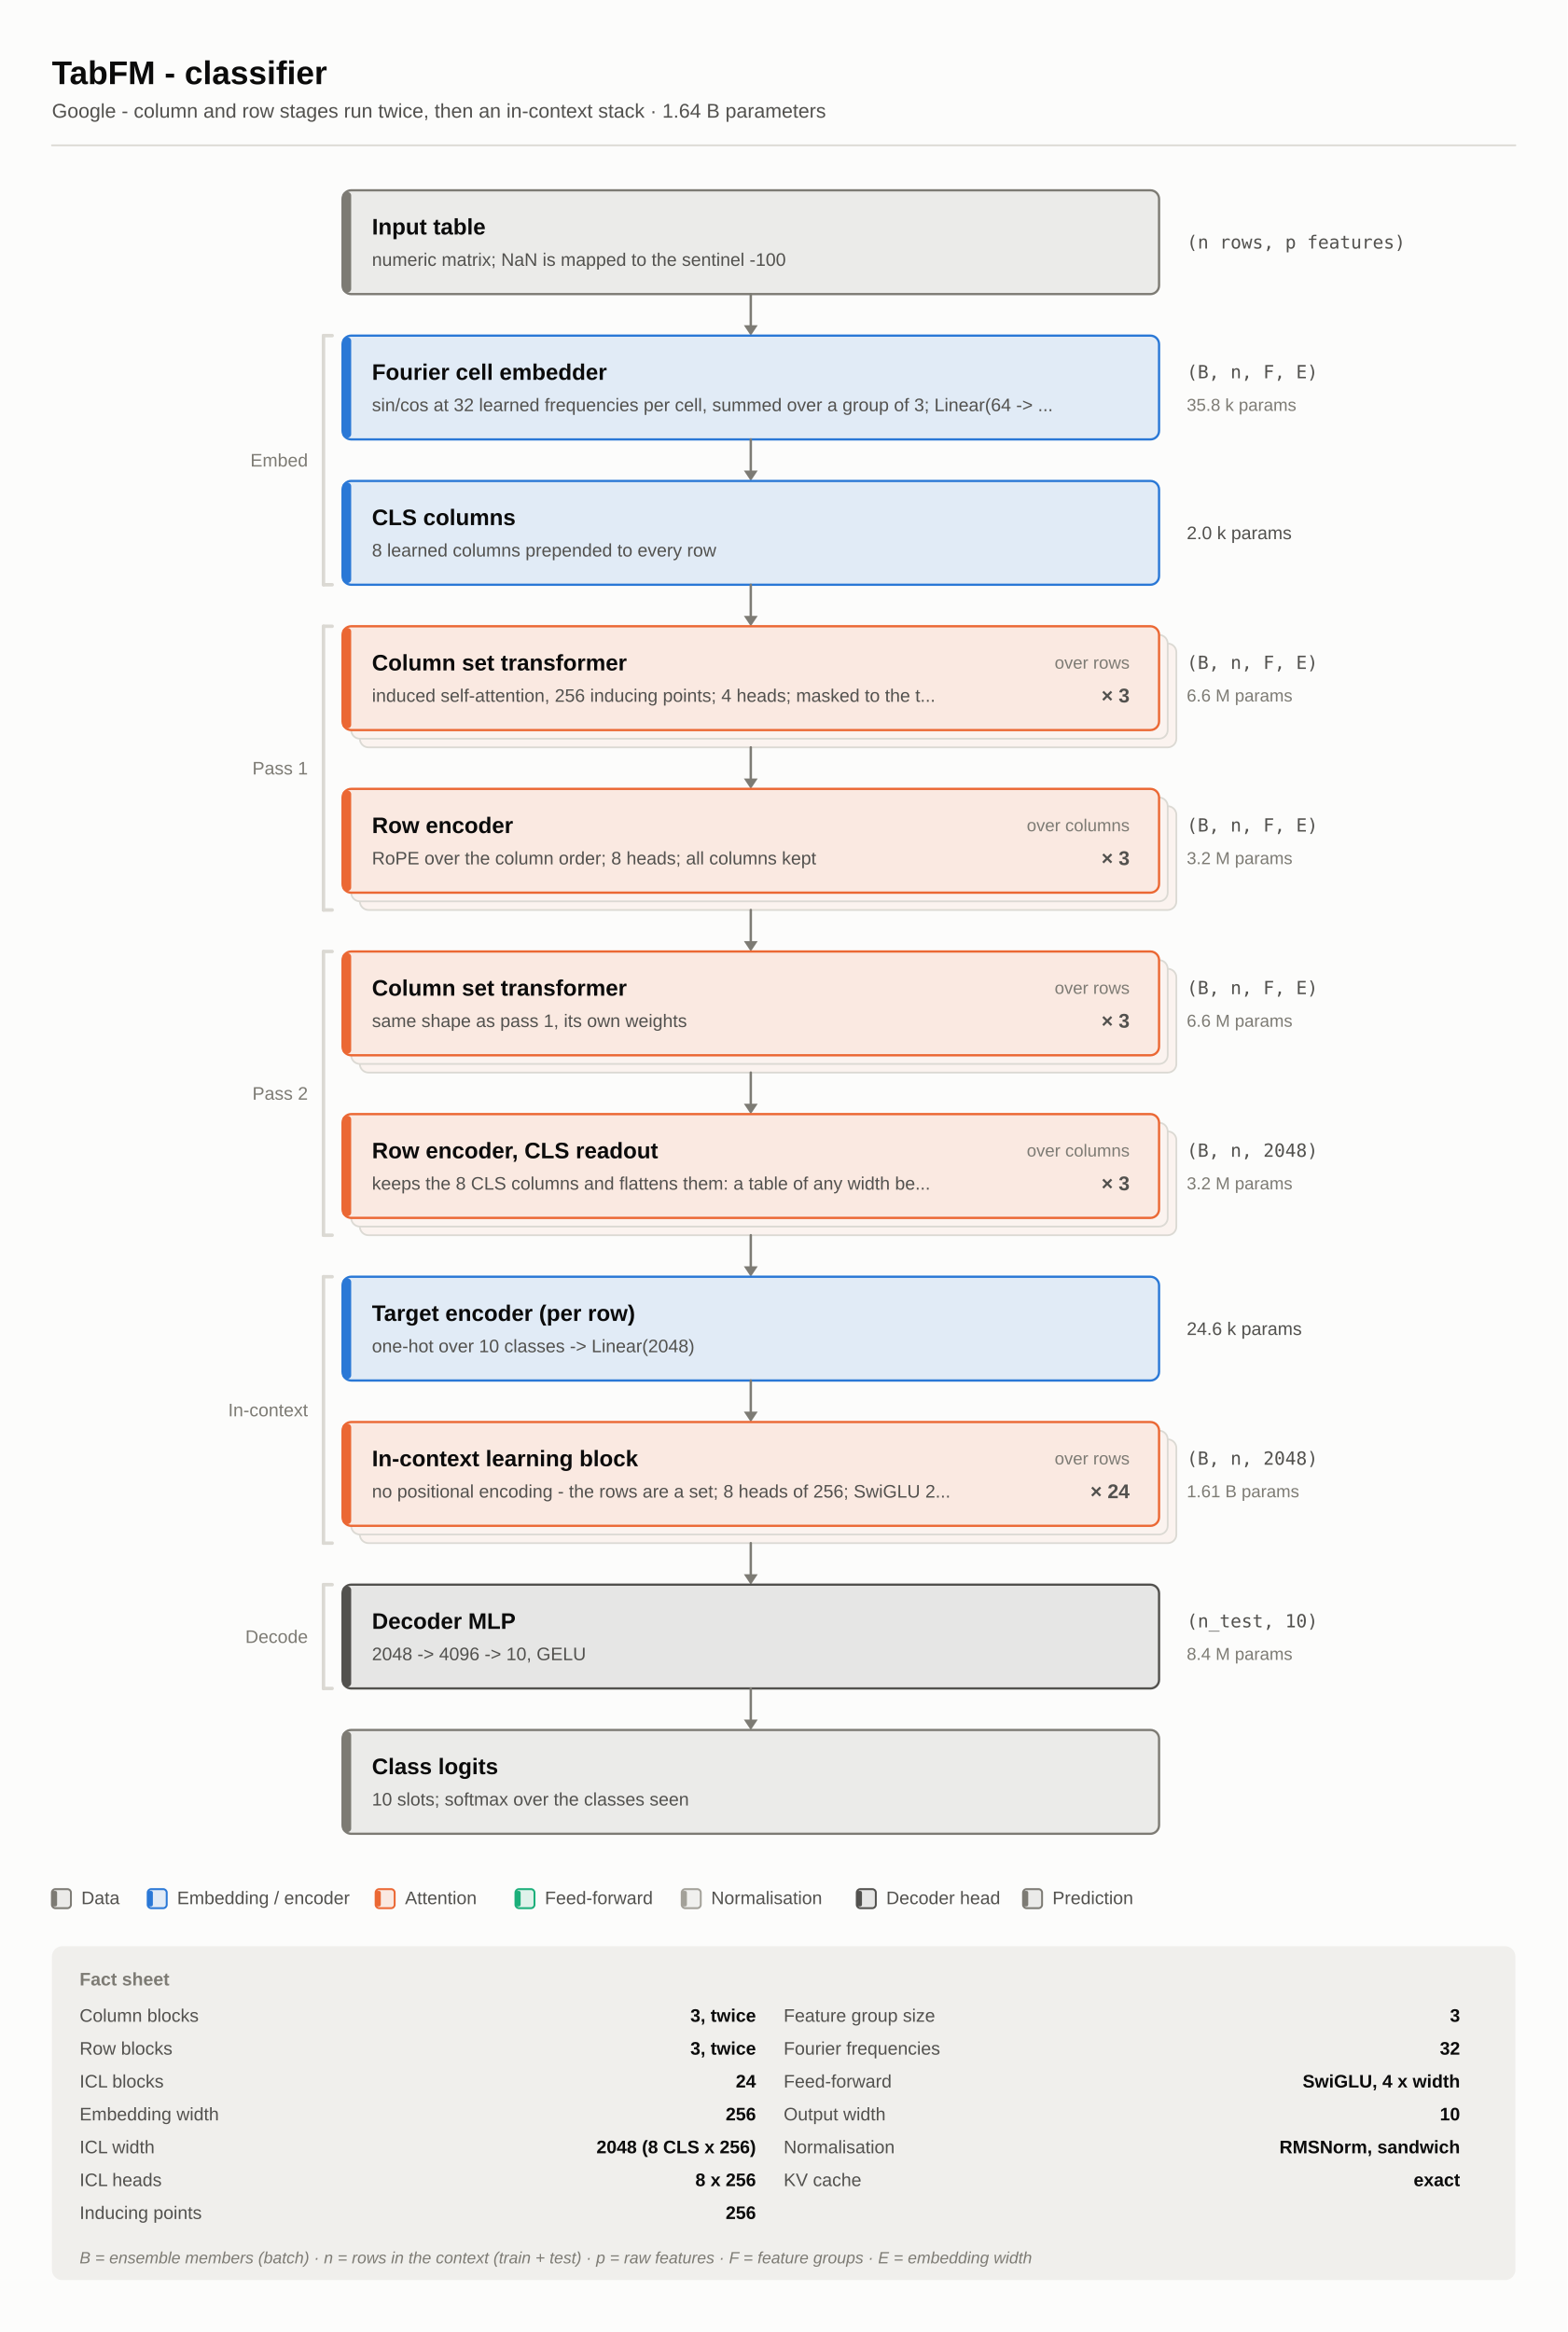
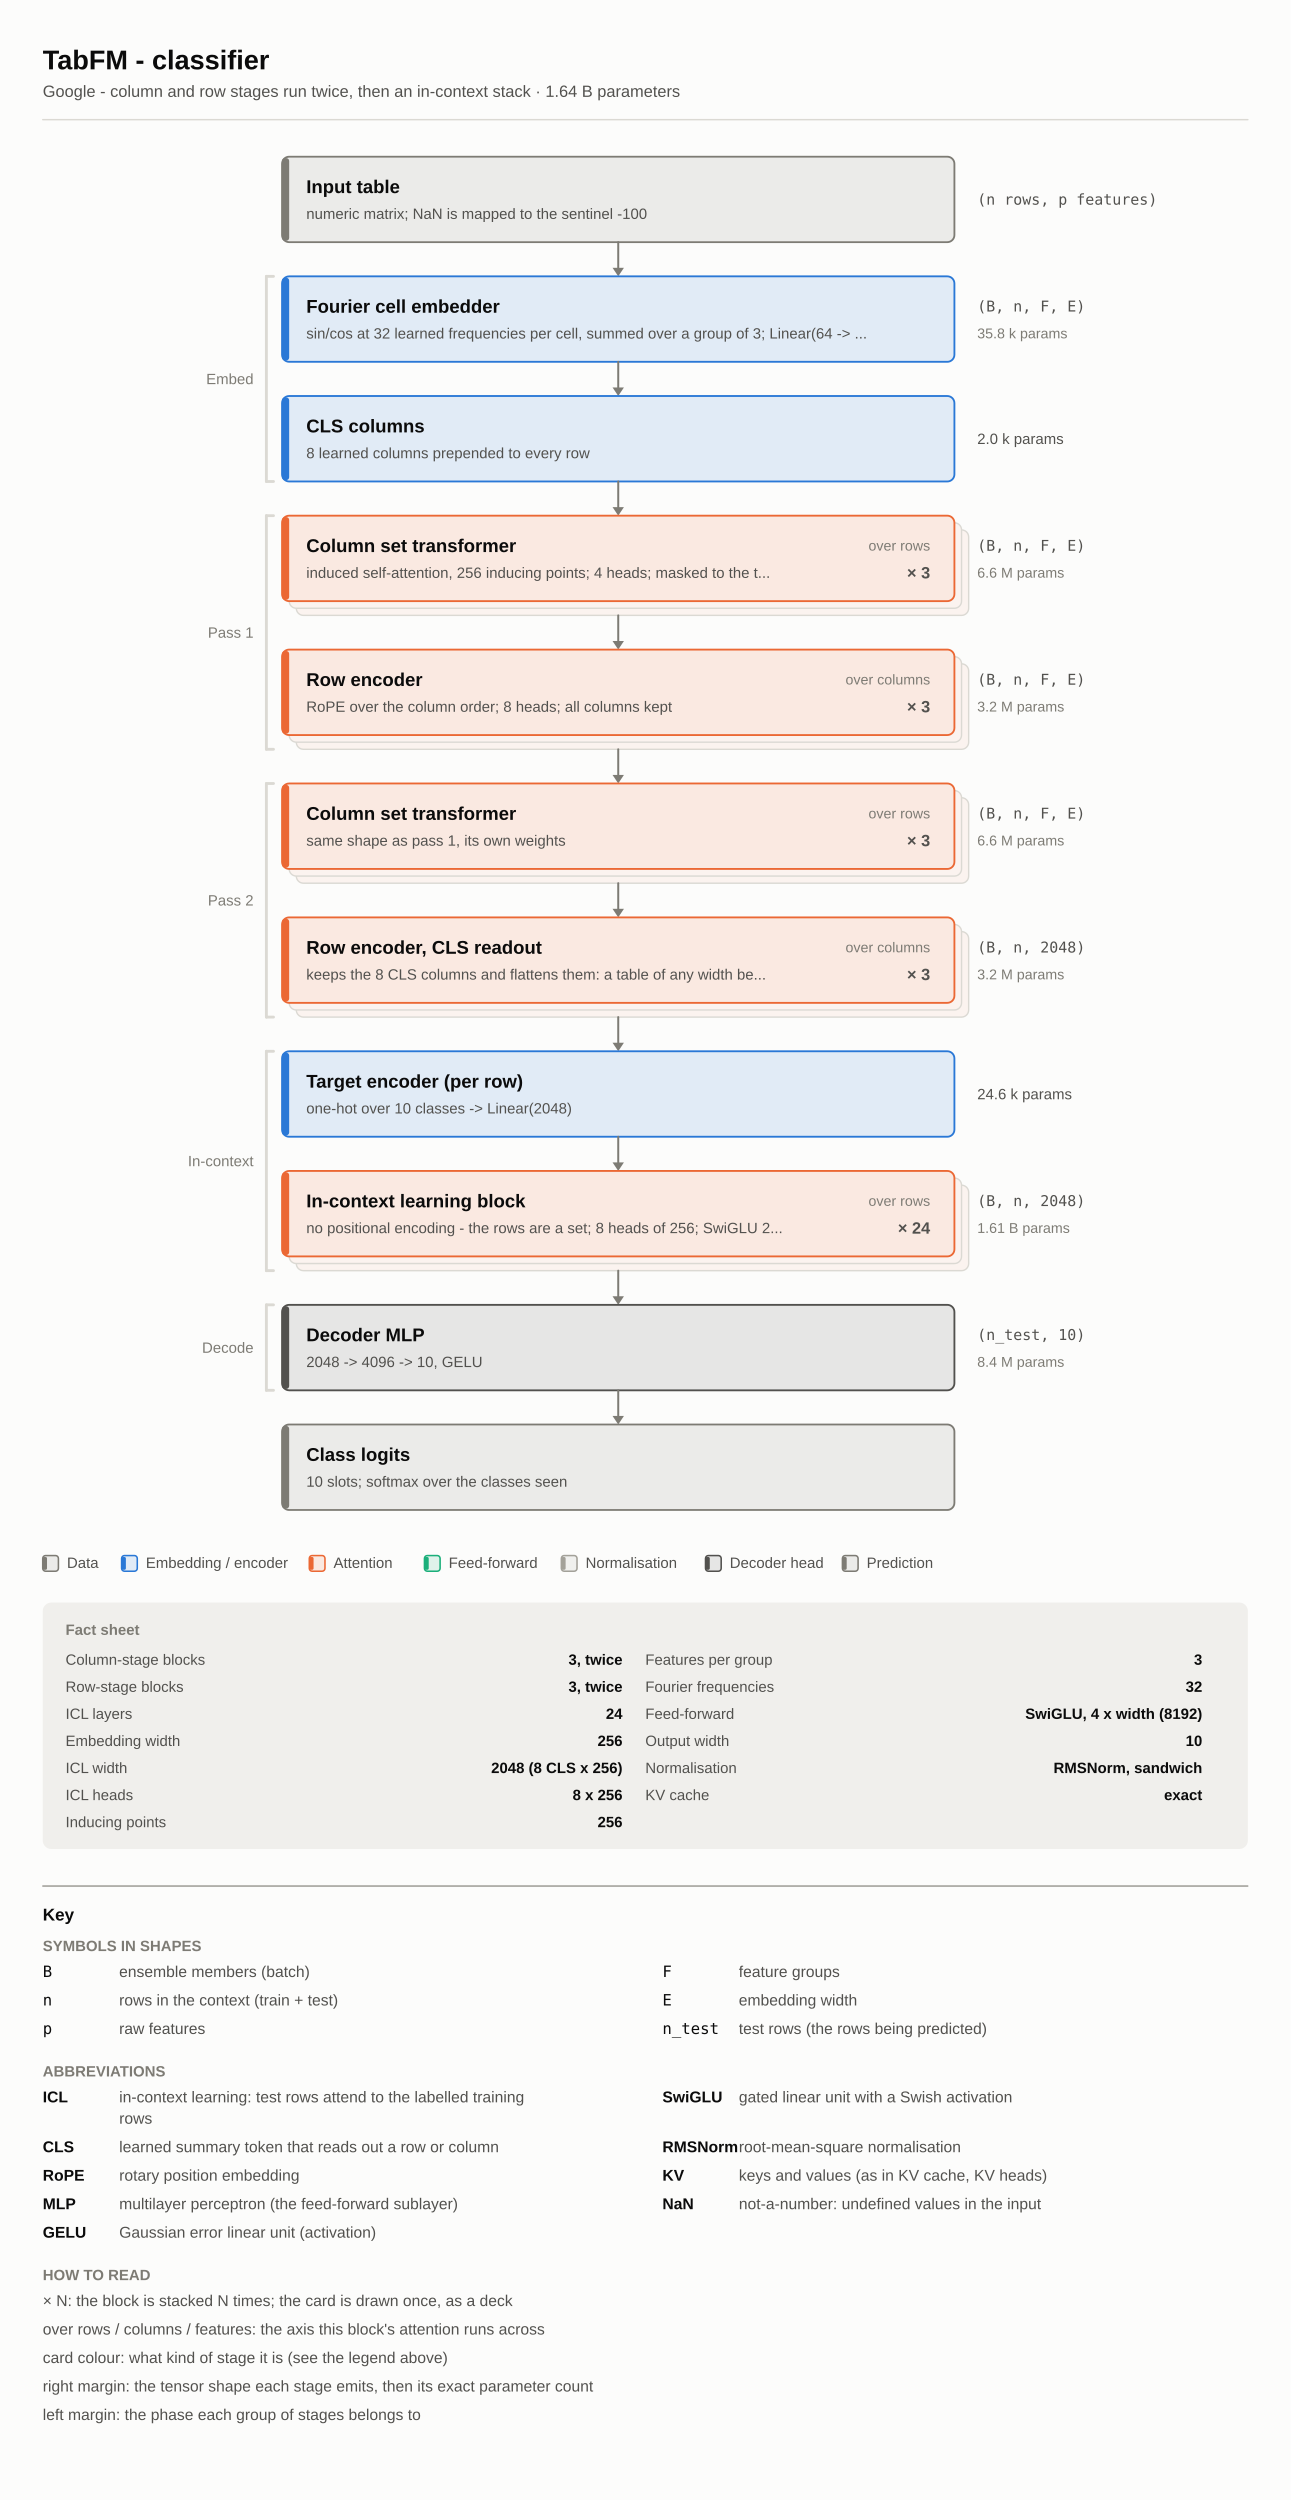
- <svg xmlns="http://www.w3.org/2000/svg" width="906" height="1348" viewBox="0 0 906 1348">
-   <rect width="906" height="1348" fill="#fcfcfb" />
+ <svg xmlns="http://www.w3.org/2000/svg" width="906" height="1755" viewBox="0 0 906 1755">
+   <rect width="906" height="1755" fill="#fcfcfb" />
  <text x="30" y="42" dy="0.35em" font-family="-apple-system, BlinkMacSystemFont, 'Segoe UI', 'Helvetica Neue', Arial, sans-serif" font-size="19px" font-weight="600" fill="#0b0b0b">TabFM - classifier</text>
  <text x="30" y="64" dy="0.35em" font-family="-apple-system, BlinkMacSystemFont, 'Segoe UI', 'Helvetica Neue', Arial, sans-serif" font-size="11.5px" fill="#52514e">Google  -  column and row stages run twice, then an in-context stack  ·  1.64 B parameters</text>
  <line x1="30" y1="84" x2="876" y2="84" stroke="#dbd9d3" stroke-width="1" stroke-linecap="round" />
  <rect x="198" y="110" width="472" height="60" rx="5" fill="#EBEBE9" stroke="#7d7b74" stroke-width="1.3" />
  <rect x="198" y="111" width="5" height="58" rx="2" fill="#7d7b74" />
  <text x="215" y="131" dy="0.35em" font-family="-apple-system, BlinkMacSystemFont, 'Segoe UI', 'Helvetica Neue', Arial, sans-serif" font-size="13px" font-weight="600" fill="#0b0b0b">Input table</text>
  <text x="215" y="150" dy="0.35em" font-family="-apple-system, BlinkMacSystemFont, 'Segoe UI', 'Helvetica Neue', Arial, sans-serif" font-size="10.5px" fill="#52514e">numeric matrix; NaN is mapped to the sentinel -100</text>
  <text x="686" y="140" dy="0.35em" font-family="ui-monospace, SFMono-Regular, Menlo, Consolas, monospace" font-size="10.5px" fill="#52514e">(n rows, p features)</text>
  <line x1="434" y1="170" x2="434" y2="189" stroke="#7d7b74" stroke-width="1.4" stroke-linecap="round" />
  <polygon points="430,188 438,188 434,194" fill="#7d7b74" />
  <rect x="198" y="194" width="472" height="60" rx="5" fill="#E1EBF6" stroke="#2a78d6" stroke-width="1.3" />
  <rect x="198" y="195" width="5" height="58" rx="2" fill="#2a78d6" />
  <text x="215" y="215" dy="0.35em" font-family="-apple-system, BlinkMacSystemFont, 'Segoe UI', 'Helvetica Neue', Arial, sans-serif" font-size="13px" font-weight="600" fill="#0b0b0b">Fourier cell embedder</text>
  <text x="215" y="234" dy="0.35em" font-family="-apple-system, BlinkMacSystemFont, 'Segoe UI', 'Helvetica Neue', Arial, sans-serif" font-size="10.5px" fill="#52514e">sin/cos at 32 learned frequencies per cell, summed over a group of 3; Linear(64 -&gt; ...</text>
  <text x="686" y="215" dy="0.35em" font-family="ui-monospace, SFMono-Regular, Menlo, Consolas, monospace" font-size="10.5px" fill="#52514e">(B, n, F, E)</text>
  <text x="686" y="234" dy="0.35em" font-family="-apple-system, BlinkMacSystemFont, 'Segoe UI', 'Helvetica Neue', Arial, sans-serif" font-size="10px" fill="#7d7b74">35.8 k params</text>
  <line x1="434" y1="254" x2="434" y2="273" stroke="#7d7b74" stroke-width="1.4" stroke-linecap="round" />
  <polygon points="430,272 438,272 434,278" fill="#7d7b74" />
  <rect x="198" y="278" width="472" height="60" rx="5" fill="#E1EBF6" stroke="#2a78d6" stroke-width="1.3" />
  <rect x="198" y="279" width="5" height="58" rx="2" fill="#2a78d6" />
  <text x="215" y="299" dy="0.35em" font-family="-apple-system, BlinkMacSystemFont, 'Segoe UI', 'Helvetica Neue', Arial, sans-serif" font-size="13px" font-weight="600" fill="#0b0b0b">CLS columns</text>
  <text x="215" y="318" dy="0.35em" font-family="-apple-system, BlinkMacSystemFont, 'Segoe UI', 'Helvetica Neue', Arial, sans-serif" font-size="10.5px" fill="#52514e">8 learned columns prepended to every row</text>
  <text x="686" y="308" dy="0.35em" font-family="-apple-system, BlinkMacSystemFont, 'Segoe UI', 'Helvetica Neue', Arial, sans-serif" font-size="10.5px" fill="#52514e">2.0 k params</text>
  <line x1="434" y1="338" x2="434" y2="357" stroke="#7d7b74" stroke-width="1.4" stroke-linecap="round" />
  <polygon points="430,356 438,356 434,362" fill="#7d7b74" />
  <rect x="208" y="372" width="472" height="60" rx="5" fill="#FBF3EF" stroke="#dbd9d3" stroke-width="1" />
  <rect x="203" y="367" width="472" height="60" rx="5" fill="#FBF3EF" stroke="#dbd9d3" stroke-width="1" />
  <rect x="198" y="362" width="472" height="60" rx="5" fill="#FAE9E1" stroke="#eb6834" stroke-width="1.3" />
  <rect x="198" y="363" width="5" height="58" rx="2" fill="#eb6834" />
  <text x="215" y="383" dy="0.35em" font-family="-apple-system, BlinkMacSystemFont, 'Segoe UI', 'Helvetica Neue', Arial, sans-serif" font-size="13px" font-weight="600" fill="#0b0b0b">Column set transformer</text>
  <text x="215" y="402" dy="0.35em" font-family="-apple-system, BlinkMacSystemFont, 'Segoe UI', 'Helvetica Neue', Arial, sans-serif" font-size="10.5px" fill="#52514e">induced self-attention, 256 inducing points; 4 heads; masked to the t...</text>
  <text x="653" y="383" dy="0.35em" font-family="-apple-system, BlinkMacSystemFont, 'Segoe UI', 'Helvetica Neue', Arial, sans-serif" font-size="10px" text-anchor="end" fill="#7d7b74">over rows</text>
  <text x="653" y="402" dy="0.35em" font-family="-apple-system, BlinkMacSystemFont, 'Segoe UI', 'Helvetica Neue', Arial, sans-serif" font-size="11.5px" font-weight="600" text-anchor="end" fill="#52514e">× 3</text>
  <text x="686" y="383" dy="0.35em" font-family="ui-monospace, SFMono-Regular, Menlo, Consolas, monospace" font-size="10.5px" fill="#52514e">(B, n, F, E)</text>
  <text x="686" y="402" dy="0.35em" font-family="-apple-system, BlinkMacSystemFont, 'Segoe UI', 'Helvetica Neue', Arial, sans-serif" font-size="10px" fill="#7d7b74">6.6 M params</text>
  <line x1="434" y1="432" x2="434" y2="451" stroke="#7d7b74" stroke-width="1.4" stroke-linecap="round" />
  <polygon points="430,450 438,450 434,456" fill="#7d7b74" />
  <rect x="208" y="466" width="472" height="60" rx="5" fill="#FBF3EF" stroke="#dbd9d3" stroke-width="1" />
  <rect x="203" y="461" width="472" height="60" rx="5" fill="#FBF3EF" stroke="#dbd9d3" stroke-width="1" />
  <rect x="198" y="456" width="472" height="60" rx="5" fill="#FAE9E1" stroke="#eb6834" stroke-width="1.3" />
  <rect x="198" y="457" width="5" height="58" rx="2" fill="#eb6834" />
  <text x="215" y="477" dy="0.35em" font-family="-apple-system, BlinkMacSystemFont, 'Segoe UI', 'Helvetica Neue', Arial, sans-serif" font-size="13px" font-weight="600" fill="#0b0b0b">Row encoder</text>
  <text x="215" y="496" dy="0.35em" font-family="-apple-system, BlinkMacSystemFont, 'Segoe UI', 'Helvetica Neue', Arial, sans-serif" font-size="10.5px" fill="#52514e">RoPE over the column order; 8 heads; all columns kept</text>
  <text x="653" y="477" dy="0.35em" font-family="-apple-system, BlinkMacSystemFont, 'Segoe UI', 'Helvetica Neue', Arial, sans-serif" font-size="10px" text-anchor="end" fill="#7d7b74">over columns</text>
  <text x="653" y="496" dy="0.35em" font-family="-apple-system, BlinkMacSystemFont, 'Segoe UI', 'Helvetica Neue', Arial, sans-serif" font-size="11.5px" font-weight="600" text-anchor="end" fill="#52514e">× 3</text>
  <text x="686" y="477" dy="0.35em" font-family="ui-monospace, SFMono-Regular, Menlo, Consolas, monospace" font-size="10.5px" fill="#52514e">(B, n, F, E)</text>
  <text x="686" y="496" dy="0.35em" font-family="-apple-system, BlinkMacSystemFont, 'Segoe UI', 'Helvetica Neue', Arial, sans-serif" font-size="10px" fill="#7d7b74">3.2 M params</text>
  <line x1="434" y1="526" x2="434" y2="545" stroke="#7d7b74" stroke-width="1.4" stroke-linecap="round" />
  <polygon points="430,544 438,544 434,550" fill="#7d7b74" />
  <rect x="208" y="560" width="472" height="60" rx="5" fill="#FBF3EF" stroke="#dbd9d3" stroke-width="1" />
  <rect x="203" y="555" width="472" height="60" rx="5" fill="#FBF3EF" stroke="#dbd9d3" stroke-width="1" />
  <rect x="198" y="550" width="472" height="60" rx="5" fill="#FAE9E1" stroke="#eb6834" stroke-width="1.3" />
  <rect x="198" y="551" width="5" height="58" rx="2" fill="#eb6834" />
  <text x="215" y="571" dy="0.35em" font-family="-apple-system, BlinkMacSystemFont, 'Segoe UI', 'Helvetica Neue', Arial, sans-serif" font-size="13px" font-weight="600" fill="#0b0b0b">Column set transformer</text>
  <text x="215" y="590" dy="0.35em" font-family="-apple-system, BlinkMacSystemFont, 'Segoe UI', 'Helvetica Neue', Arial, sans-serif" font-size="10.5px" fill="#52514e">same shape as pass 1, its own weights</text>
  <text x="653" y="571" dy="0.35em" font-family="-apple-system, BlinkMacSystemFont, 'Segoe UI', 'Helvetica Neue', Arial, sans-serif" font-size="10px" text-anchor="end" fill="#7d7b74">over rows</text>
  <text x="653" y="590" dy="0.35em" font-family="-apple-system, BlinkMacSystemFont, 'Segoe UI', 'Helvetica Neue', Arial, sans-serif" font-size="11.5px" font-weight="600" text-anchor="end" fill="#52514e">× 3</text>
  <text x="686" y="571" dy="0.35em" font-family="ui-monospace, SFMono-Regular, Menlo, Consolas, monospace" font-size="10.5px" fill="#52514e">(B, n, F, E)</text>
  <text x="686" y="590" dy="0.35em" font-family="-apple-system, BlinkMacSystemFont, 'Segoe UI', 'Helvetica Neue', Arial, sans-serif" font-size="10px" fill="#7d7b74">6.6 M params</text>
  <line x1="434" y1="620" x2="434" y2="639" stroke="#7d7b74" stroke-width="1.4" stroke-linecap="round" />
  <polygon points="430,638 438,638 434,644" fill="#7d7b74" />
  <rect x="208" y="654" width="472" height="60" rx="5" fill="#FBF3EF" stroke="#dbd9d3" stroke-width="1" />
  <rect x="203" y="649" width="472" height="60" rx="5" fill="#FBF3EF" stroke="#dbd9d3" stroke-width="1" />
  <rect x="198" y="644" width="472" height="60" rx="5" fill="#FAE9E1" stroke="#eb6834" stroke-width="1.3" />
  <rect x="198" y="645" width="5" height="58" rx="2" fill="#eb6834" />
  <text x="215" y="665" dy="0.35em" font-family="-apple-system, BlinkMacSystemFont, 'Segoe UI', 'Helvetica Neue', Arial, sans-serif" font-size="13px" font-weight="600" fill="#0b0b0b">Row encoder, CLS readout</text>
  <text x="215" y="684" dy="0.35em" font-family="-apple-system, BlinkMacSystemFont, 'Segoe UI', 'Helvetica Neue', Arial, sans-serif" font-size="10.5px" fill="#52514e">keeps the 8 CLS columns and flattens them: a table of any width be...</text>
  <text x="653" y="665" dy="0.35em" font-family="-apple-system, BlinkMacSystemFont, 'Segoe UI', 'Helvetica Neue', Arial, sans-serif" font-size="10px" text-anchor="end" fill="#7d7b74">over columns</text>
  <text x="653" y="684" dy="0.35em" font-family="-apple-system, BlinkMacSystemFont, 'Segoe UI', 'Helvetica Neue', Arial, sans-serif" font-size="11.5px" font-weight="600" text-anchor="end" fill="#52514e">× 3</text>
  <text x="686" y="665" dy="0.35em" font-family="ui-monospace, SFMono-Regular, Menlo, Consolas, monospace" font-size="10.5px" fill="#52514e">(B, n, 2048)</text>
  <text x="686" y="684" dy="0.35em" font-family="-apple-system, BlinkMacSystemFont, 'Segoe UI', 'Helvetica Neue', Arial, sans-serif" font-size="10px" fill="#7d7b74">3.2 M params</text>
  <line x1="434" y1="714" x2="434" y2="733" stroke="#7d7b74" stroke-width="1.4" stroke-linecap="round" />
  <polygon points="430,732 438,732 434,738" fill="#7d7b74" />
  <rect x="198" y="738" width="472" height="60" rx="5" fill="#E1EBF6" stroke="#2a78d6" stroke-width="1.3" />
  <rect x="198" y="739" width="5" height="58" rx="2" fill="#2a78d6" />
  <text x="215" y="759" dy="0.35em" font-family="-apple-system, BlinkMacSystemFont, 'Segoe UI', 'Helvetica Neue', Arial, sans-serif" font-size="13px" font-weight="600" fill="#0b0b0b">Target encoder (per row)</text>
  <text x="215" y="778" dy="0.35em" font-family="-apple-system, BlinkMacSystemFont, 'Segoe UI', 'Helvetica Neue', Arial, sans-serif" font-size="10.5px" fill="#52514e">one-hot over 10 classes -&gt; Linear(2048)</text>
  <text x="686" y="768" dy="0.35em" font-family="-apple-system, BlinkMacSystemFont, 'Segoe UI', 'Helvetica Neue', Arial, sans-serif" font-size="10.5px" fill="#52514e">24.6 k params</text>
  <line x1="434" y1="798" x2="434" y2="817" stroke="#7d7b74" stroke-width="1.4" stroke-linecap="round" />
  <polygon points="430,816 438,816 434,822" fill="#7d7b74" />
  <rect x="208" y="832" width="472" height="60" rx="5" fill="#FBF3EF" stroke="#dbd9d3" stroke-width="1" />
  <rect x="203" y="827" width="472" height="60" rx="5" fill="#FBF3EF" stroke="#dbd9d3" stroke-width="1" />
  <rect x="198" y="822" width="472" height="60" rx="5" fill="#FAE9E1" stroke="#eb6834" stroke-width="1.3" />
  <rect x="198" y="823" width="5" height="58" rx="2" fill="#eb6834" />
  <text x="215" y="843" dy="0.35em" font-family="-apple-system, BlinkMacSystemFont, 'Segoe UI', 'Helvetica Neue', Arial, sans-serif" font-size="13px" font-weight="600" fill="#0b0b0b">In-context learning block</text>
  <text x="215" y="862" dy="0.35em" font-family="-apple-system, BlinkMacSystemFont, 'Segoe UI', 'Helvetica Neue', Arial, sans-serif" font-size="10.5px" fill="#52514e">no positional encoding - the rows are a set; 8 heads of 256; SwiGLU 2...</text>
  <text x="653" y="843" dy="0.35em" font-family="-apple-system, BlinkMacSystemFont, 'Segoe UI', 'Helvetica Neue', Arial, sans-serif" font-size="10px" text-anchor="end" fill="#7d7b74">over rows</text>
  <text x="653" y="862" dy="0.35em" font-family="-apple-system, BlinkMacSystemFont, 'Segoe UI', 'Helvetica Neue', Arial, sans-serif" font-size="11.5px" font-weight="600" text-anchor="end" fill="#52514e">× 24</text>
  <text x="686" y="843" dy="0.35em" font-family="ui-monospace, SFMono-Regular, Menlo, Consolas, monospace" font-size="10.5px" fill="#52514e">(B, n, 2048)</text>
  <text x="686" y="862" dy="0.35em" font-family="-apple-system, BlinkMacSystemFont, 'Segoe UI', 'Helvetica Neue', Arial, sans-serif" font-size="10px" fill="#7d7b74">1.61 B params</text>
  <line x1="434" y1="892" x2="434" y2="911" stroke="#7d7b74" stroke-width="1.4" stroke-linecap="round" />
  <polygon points="430,910 438,910 434,916" fill="#7d7b74" />
  <rect x="198" y="916" width="472" height="60" rx="5" fill="#E6E6E5" stroke="#52514e" stroke-width="1.3" />
  <rect x="198" y="917" width="5" height="58" rx="2" fill="#52514e" />
  <text x="215" y="937" dy="0.35em" font-family="-apple-system, BlinkMacSystemFont, 'Segoe UI', 'Helvetica Neue', Arial, sans-serif" font-size="13px" font-weight="600" fill="#0b0b0b">Decoder MLP</text>
  <text x="215" y="956" dy="0.35em" font-family="-apple-system, BlinkMacSystemFont, 'Segoe UI', 'Helvetica Neue', Arial, sans-serif" font-size="10.5px" fill="#52514e">2048 -&gt; 4096 -&gt; 10, GELU</text>
  <text x="686" y="937" dy="0.35em" font-family="ui-monospace, SFMono-Regular, Menlo, Consolas, monospace" font-size="10.5px" fill="#52514e">(n_test, 10)</text>
  <text x="686" y="956" dy="0.35em" font-family="-apple-system, BlinkMacSystemFont, 'Segoe UI', 'Helvetica Neue', Arial, sans-serif" font-size="10px" fill="#7d7b74">8.4 M params</text>
  <line x1="434" y1="976" x2="434" y2="995" stroke="#7d7b74" stroke-width="1.4" stroke-linecap="round" />
  <polygon points="430,994 438,994 434,1000" fill="#7d7b74" />
  <rect x="198" y="1000" width="472" height="60" rx="5" fill="#EBEBE9" stroke="#7d7b74" stroke-width="1.3" />
  <rect x="198" y="1001" width="5" height="58" rx="2" fill="#7d7b74" />
  <text x="215" y="1021" dy="0.35em" font-family="-apple-system, BlinkMacSystemFont, 'Segoe UI', 'Helvetica Neue', Arial, sans-serif" font-size="13px" font-weight="600" fill="#0b0b0b">Class logits</text>
  <text x="215" y="1040" dy="0.35em" font-family="-apple-system, BlinkMacSystemFont, 'Segoe UI', 'Helvetica Neue', Arial, sans-serif" font-size="10.5px" fill="#52514e">10 slots; softmax over the classes seen</text>
  <line x1="187" y1="194" x2="187" y2="338" stroke="#dbd9d3" stroke-width="2" stroke-linecap="round" />
  <line x1="187" y1="194" x2="192" y2="194" stroke="#dbd9d3" stroke-width="2" stroke-linecap="round" />
  <line x1="187" y1="338" x2="192" y2="338" stroke="#dbd9d3" stroke-width="2" stroke-linecap="round" />
  <text x="178" y="266" dy="0.35em" font-family="-apple-system, BlinkMacSystemFont, 'Segoe UI', 'Helvetica Neue', Arial, sans-serif" font-size="10.5px" text-anchor="end" fill="#7d7b74">Embed</text>
  <line x1="187" y1="362" x2="187" y2="526" stroke="#dbd9d3" stroke-width="2" stroke-linecap="round" />
  <line x1="187" y1="362" x2="192" y2="362" stroke="#dbd9d3" stroke-width="2" stroke-linecap="round" />
  <line x1="187" y1="526" x2="192" y2="526" stroke="#dbd9d3" stroke-width="2" stroke-linecap="round" />
  <text x="178" y="444" dy="0.35em" font-family="-apple-system, BlinkMacSystemFont, 'Segoe UI', 'Helvetica Neue', Arial, sans-serif" font-size="10.5px" text-anchor="end" fill="#7d7b74">Pass 1</text>
  <line x1="187" y1="550" x2="187" y2="714" stroke="#dbd9d3" stroke-width="2" stroke-linecap="round" />
  <line x1="187" y1="550" x2="192" y2="550" stroke="#dbd9d3" stroke-width="2" stroke-linecap="round" />
  <line x1="187" y1="714" x2="192" y2="714" stroke="#dbd9d3" stroke-width="2" stroke-linecap="round" />
  <text x="178" y="632" dy="0.35em" font-family="-apple-system, BlinkMacSystemFont, 'Segoe UI', 'Helvetica Neue', Arial, sans-serif" font-size="10.5px" text-anchor="end" fill="#7d7b74">Pass 2</text>
  <line x1="187" y1="738" x2="187" y2="892" stroke="#dbd9d3" stroke-width="2" stroke-linecap="round" />
  <line x1="187" y1="738" x2="192" y2="738" stroke="#dbd9d3" stroke-width="2" stroke-linecap="round" />
  <line x1="187" y1="892" x2="192" y2="892" stroke="#dbd9d3" stroke-width="2" stroke-linecap="round" />
  <text x="178" y="815" dy="0.35em" font-family="-apple-system, BlinkMacSystemFont, 'Segoe UI', 'Helvetica Neue', Arial, sans-serif" font-size="10.5px" text-anchor="end" fill="#7d7b74">In-context</text>
  <line x1="187" y1="916" x2="187" y2="976" stroke="#dbd9d3" stroke-width="2" stroke-linecap="round" />
  <line x1="187" y1="916" x2="192" y2="916" stroke="#dbd9d3" stroke-width="2" stroke-linecap="round" />
  <line x1="187" y1="976" x2="192" y2="976" stroke="#dbd9d3" stroke-width="2" stroke-linecap="round" />
  <text x="178" y="946" dy="0.35em" font-family="-apple-system, BlinkMacSystemFont, 'Segoe UI', 'Helvetica Neue', Arial, sans-serif" font-size="10.5px" text-anchor="end" fill="#7d7b74">Decode</text>
  <rect x="30" y="1092" width="11" height="11" rx="2" fill="#EBEBE9" stroke="#7d7b74" stroke-width="1.1" />
  <rect x="30" y="1093" width="3" height="9" rx="1" fill="#7d7b74" />
  <text x="47" y="1097" dy="0.35em" font-family="-apple-system, BlinkMacSystemFont, 'Segoe UI', 'Helvetica Neue', Arial, sans-serif" font-size="10.5px" fill="#52514e">Data</text>
  <rect x="85.37" y="1092" width="11" height="11" rx="2" fill="#E1EBF6" stroke="#2a78d6" stroke-width="1.1" />
  <rect x="85.37" y="1093" width="3" height="9" rx="1" fill="#2a78d6" />
  <text x="102.37" y="1097" dy="0.35em" font-family="-apple-system, BlinkMacSystemFont, 'Segoe UI', 'Helvetica Neue', Arial, sans-serif" font-size="10.5px" fill="#52514e">Embedding / encoder</text>
  <rect x="217.13" y="1092" width="11" height="11" rx="2" fill="#FAE9E1" stroke="#eb6834" stroke-width="1.1" />
  <rect x="217.13" y="1093" width="3" height="9" rx="1" fill="#eb6834" />
  <text x="234.13" y="1097" dy="0.35em" font-family="-apple-system, BlinkMacSystemFont, 'Segoe UI', 'Helvetica Neue', Arial, sans-serif" font-size="10.5px" fill="#52514e">Attention</text>
  <rect x="297.96" y="1092" width="11" height="11" rx="2" fill="#DFF2EA" stroke="#1baf7a" stroke-width="1.1" />
  <rect x="297.96" y="1093" width="3" height="9" rx="1" fill="#1baf7a" />
  <text x="314.96" y="1097" dy="0.35em" font-family="-apple-system, BlinkMacSystemFont, 'Segoe UI', 'Helvetica Neue', Arial, sans-serif" font-size="10.5px" fill="#52514e">Feed-forward</text>
  <rect x="394.07" y="1092" width="11" height="11" rx="2" fill="#F0F0EE" stroke="#a3a199" stroke-width="1.1" />
  <rect x="394.07" y="1093" width="3" height="9" rx="1" fill="#a3a199" />
  <text x="411.07" y="1097" dy="0.35em" font-family="-apple-system, BlinkMacSystemFont, 'Segoe UI', 'Helvetica Neue', Arial, sans-serif" font-size="10.5px" fill="#52514e">Normalisation</text>
  <rect x="495.27" y="1092" width="11" height="11" rx="2" fill="#E6E6E5" stroke="#52514e" stroke-width="1.1" />
  <rect x="495.27" y="1093" width="3" height="9" rx="1" fill="#52514e" />
  <text x="512.27" y="1097" dy="0.35em" font-family="-apple-system, BlinkMacSystemFont, 'Segoe UI', 'Helvetica Neue', Arial, sans-serif" font-size="10.5px" fill="#52514e">Decoder head</text>
  <rect x="591.38" y="1092" width="11" height="11" rx="2" fill="#EBEBE9" stroke="#7d7b74" stroke-width="1.1" />
  <rect x="591.38" y="1093" width="3" height="9" rx="1" fill="#7d7b74" />
  <text x="608.38" y="1097" dy="0.35em" font-family="-apple-system, BlinkMacSystemFont, 'Segoe UI', 'Helvetica Neue', Arial, sans-serif" font-size="10.5px" fill="#52514e">Prediction</text>
-   <rect x="30" y="1125" width="846" height="193" rx="6" fill="#f0efec" />
+   <rect x="30" y="1125" width="846" height="173" rx="6" fill="#f0efec" />
  <text x="46" y="1144" dy="0.35em" font-family="-apple-system, BlinkMacSystemFont, 'Segoe UI', 'Helvetica Neue', Arial, sans-serif" font-size="10.5px" font-weight="600" fill="#7d7b74">Fact sheet</text>
-   <text x="46" y="1165" dy="0.35em" font-family="-apple-system, BlinkMacSystemFont, 'Segoe UI', 'Helvetica Neue', Arial, sans-serif" font-size="10.5px" fill="#52514e">Column blocks</text>
+   <text x="46" y="1165" dy="0.35em" font-family="-apple-system, BlinkMacSystemFont, 'Segoe UI', 'Helvetica Neue', Arial, sans-serif" font-size="10.5px" fill="#52514e">Column-stage blocks</text>
  <text x="437" y="1165" dy="0.35em" font-family="-apple-system, BlinkMacSystemFont, 'Segoe UI', 'Helvetica Neue', Arial, sans-serif" font-size="10.5px" font-weight="600" text-anchor="end" fill="#0b0b0b">3, twice</text>
-   <text x="46" y="1184" dy="0.35em" font-family="-apple-system, BlinkMacSystemFont, 'Segoe UI', 'Helvetica Neue', Arial, sans-serif" font-size="10.5px" fill="#52514e">Row blocks</text>
+   <text x="46" y="1184" dy="0.35em" font-family="-apple-system, BlinkMacSystemFont, 'Segoe UI', 'Helvetica Neue', Arial, sans-serif" font-size="10.5px" fill="#52514e">Row-stage blocks</text>
  <text x="437" y="1184" dy="0.35em" font-family="-apple-system, BlinkMacSystemFont, 'Segoe UI', 'Helvetica Neue', Arial, sans-serif" font-size="10.5px" font-weight="600" text-anchor="end" fill="#0b0b0b">3, twice</text>
-   <text x="46" y="1203" dy="0.35em" font-family="-apple-system, BlinkMacSystemFont, 'Segoe UI', 'Helvetica Neue', Arial, sans-serif" font-size="10.5px" fill="#52514e">ICL blocks</text>
+   <text x="46" y="1203" dy="0.35em" font-family="-apple-system, BlinkMacSystemFont, 'Segoe UI', 'Helvetica Neue', Arial, sans-serif" font-size="10.5px" fill="#52514e">ICL layers</text>
  <text x="437" y="1203" dy="0.35em" font-family="-apple-system, BlinkMacSystemFont, 'Segoe UI', 'Helvetica Neue', Arial, sans-serif" font-size="10.5px" font-weight="600" text-anchor="end" fill="#0b0b0b">24</text>
  <text x="46" y="1222" dy="0.35em" font-family="-apple-system, BlinkMacSystemFont, 'Segoe UI', 'Helvetica Neue', Arial, sans-serif" font-size="10.5px" fill="#52514e">Embedding width</text>
  <text x="437" y="1222" dy="0.35em" font-family="-apple-system, BlinkMacSystemFont, 'Segoe UI', 'Helvetica Neue', Arial, sans-serif" font-size="10.5px" font-weight="600" text-anchor="end" fill="#0b0b0b">256</text>
  <text x="46" y="1241" dy="0.35em" font-family="-apple-system, BlinkMacSystemFont, 'Segoe UI', 'Helvetica Neue', Arial, sans-serif" font-size="10.5px" fill="#52514e">ICL width</text>
  <text x="437" y="1241" dy="0.35em" font-family="-apple-system, BlinkMacSystemFont, 'Segoe UI', 'Helvetica Neue', Arial, sans-serif" font-size="10.5px" font-weight="600" text-anchor="end" fill="#0b0b0b">2048 (8 CLS x 256)</text>
  <text x="46" y="1260" dy="0.35em" font-family="-apple-system, BlinkMacSystemFont, 'Segoe UI', 'Helvetica Neue', Arial, sans-serif" font-size="10.5px" fill="#52514e">ICL heads</text>
  <text x="437" y="1260" dy="0.35em" font-family="-apple-system, BlinkMacSystemFont, 'Segoe UI', 'Helvetica Neue', Arial, sans-serif" font-size="10.5px" font-weight="600" text-anchor="end" fill="#0b0b0b">8 x 256</text>
  <text x="46" y="1279" dy="0.35em" font-family="-apple-system, BlinkMacSystemFont, 'Segoe UI', 'Helvetica Neue', Arial, sans-serif" font-size="10.5px" fill="#52514e">Inducing points</text>
  <text x="437" y="1279" dy="0.35em" font-family="-apple-system, BlinkMacSystemFont, 'Segoe UI', 'Helvetica Neue', Arial, sans-serif" font-size="10.5px" font-weight="600" text-anchor="end" fill="#0b0b0b">256</text>
-   <text x="453" y="1165" dy="0.35em" font-family="-apple-system, BlinkMacSystemFont, 'Segoe UI', 'Helvetica Neue', Arial, sans-serif" font-size="10.5px" fill="#52514e">Feature group size</text>
+   <text x="453" y="1165" dy="0.35em" font-family="-apple-system, BlinkMacSystemFont, 'Segoe UI', 'Helvetica Neue', Arial, sans-serif" font-size="10.5px" fill="#52514e">Features per group</text>
  <text x="844" y="1165" dy="0.35em" font-family="-apple-system, BlinkMacSystemFont, 'Segoe UI', 'Helvetica Neue', Arial, sans-serif" font-size="10.5px" font-weight="600" text-anchor="end" fill="#0b0b0b">3</text>
  <text x="453" y="1184" dy="0.35em" font-family="-apple-system, BlinkMacSystemFont, 'Segoe UI', 'Helvetica Neue', Arial, sans-serif" font-size="10.5px" fill="#52514e">Fourier frequencies</text>
  <text x="844" y="1184" dy="0.35em" font-family="-apple-system, BlinkMacSystemFont, 'Segoe UI', 'Helvetica Neue', Arial, sans-serif" font-size="10.5px" font-weight="600" text-anchor="end" fill="#0b0b0b">32</text>
  <text x="453" y="1203" dy="0.35em" font-family="-apple-system, BlinkMacSystemFont, 'Segoe UI', 'Helvetica Neue', Arial, sans-serif" font-size="10.5px" fill="#52514e">Feed-forward</text>
-   <text x="844" y="1203" dy="0.35em" font-family="-apple-system, BlinkMacSystemFont, 'Segoe UI', 'Helvetica Neue', Arial, sans-serif" font-size="10.5px" font-weight="600" text-anchor="end" fill="#0b0b0b">SwiGLU, 4 x width</text>
+   <text x="844" y="1203" dy="0.35em" font-family="-apple-system, BlinkMacSystemFont, 'Segoe UI', 'Helvetica Neue', Arial, sans-serif" font-size="10.5px" font-weight="600" text-anchor="end" fill="#0b0b0b">SwiGLU, 4 x width (8192)</text>
  <text x="453" y="1222" dy="0.35em" font-family="-apple-system, BlinkMacSystemFont, 'Segoe UI', 'Helvetica Neue', Arial, sans-serif" font-size="10.5px" fill="#52514e">Output width</text>
  <text x="844" y="1222" dy="0.35em" font-family="-apple-system, BlinkMacSystemFont, 'Segoe UI', 'Helvetica Neue', Arial, sans-serif" font-size="10.5px" font-weight="600" text-anchor="end" fill="#0b0b0b">10</text>
  <text x="453" y="1241" dy="0.35em" font-family="-apple-system, BlinkMacSystemFont, 'Segoe UI', 'Helvetica Neue', Arial, sans-serif" font-size="10.5px" fill="#52514e">Normalisation</text>
  <text x="844" y="1241" dy="0.35em" font-family="-apple-system, BlinkMacSystemFont, 'Segoe UI', 'Helvetica Neue', Arial, sans-serif" font-size="10.5px" font-weight="600" text-anchor="end" fill="#0b0b0b">RMSNorm, sandwich</text>
  <text x="453" y="1260" dy="0.35em" font-family="-apple-system, BlinkMacSystemFont, 'Segoe UI', 'Helvetica Neue', Arial, sans-serif" font-size="10.5px" fill="#52514e">KV cache</text>
  <text x="844" y="1260" dy="0.35em" font-family="-apple-system, BlinkMacSystemFont, 'Segoe UI', 'Helvetica Neue', Arial, sans-serif" font-size="10.5px" font-weight="600" text-anchor="end" fill="#0b0b0b">exact</text>
-   <text x="46" y="1305" dy="0.35em" font-family="-apple-system, BlinkMacSystemFont, 'Segoe UI', 'Helvetica Neue', Arial, sans-serif" font-size="9.5px" font-style="italic" fill="#7d7b74">B = ensemble members (batch)   ·   n = rows in the context (train + test)   ·   p = raw features   ·   F = feature groups   ·   E = embedding width</text>
+   <line x1="30" y1="1324" x2="876" y2="1324" stroke="#7d7b74" stroke-width="0.8" stroke-linecap="round" />
+   <text x="30" y="1344" dy="0.35em" font-family="-apple-system, BlinkMacSystemFont, 'Segoe UI', 'Helvetica Neue', Arial, sans-serif" font-size="12px" font-weight="600" fill="#0b0b0b">Key</text>
+   <text x="30" y="1366" dy="0.35em" font-family="-apple-system, BlinkMacSystemFont, 'Segoe UI', 'Helvetica Neue', Arial, sans-serif" font-size="10.5px" font-weight="600" fill="#7d7b74">SYMBOLS IN SHAPES</text>
+   <text x="30" y="1384" dy="0.35em" font-family="ui-monospace, SFMono-Regular, Menlo, Consolas, monospace" font-size="11px" fill="#0b0b0b">B</text>
+   <text x="83.6" y="1384" dy="0.35em" font-family="-apple-system, BlinkMacSystemFont, 'Segoe UI', 'Helvetica Neue', Arial, sans-serif" font-size="11px" fill="#52514e">ensemble members (batch)</text>
+   <text x="30" y="1404" dy="0.35em" font-family="ui-monospace, SFMono-Regular, Menlo, Consolas, monospace" font-size="11px" fill="#0b0b0b">n</text>
+   <text x="83.6" y="1404" dy="0.35em" font-family="-apple-system, BlinkMacSystemFont, 'Segoe UI', 'Helvetica Neue', Arial, sans-serif" font-size="11px" fill="#52514e">rows in the context (train + test)</text>
+   <text x="30" y="1424" dy="0.35em" font-family="ui-monospace, SFMono-Regular, Menlo, Consolas, monospace" font-size="11px" fill="#0b0b0b">p</text>
+   <text x="83.6" y="1424" dy="0.35em" font-family="-apple-system, BlinkMacSystemFont, 'Segoe UI', 'Helvetica Neue', Arial, sans-serif" font-size="11px" fill="#52514e">raw features</text>
+   <text x="465" y="1384" dy="0.35em" font-family="ui-monospace, SFMono-Regular, Menlo, Consolas, monospace" font-size="11px" fill="#0b0b0b">F</text>
+   <text x="518.6" y="1384" dy="0.35em" font-family="-apple-system, BlinkMacSystemFont, 'Segoe UI', 'Helvetica Neue', Arial, sans-serif" font-size="11px" fill="#52514e">feature groups</text>
+   <text x="465" y="1404" dy="0.35em" font-family="ui-monospace, SFMono-Regular, Menlo, Consolas, monospace" font-size="11px" fill="#0b0b0b">E</text>
+   <text x="518.6" y="1404" dy="0.35em" font-family="-apple-system, BlinkMacSystemFont, 'Segoe UI', 'Helvetica Neue', Arial, sans-serif" font-size="11px" fill="#52514e">embedding width</text>
+   <text x="465" y="1424" dy="0.35em" font-family="ui-monospace, SFMono-Regular, Menlo, Consolas, monospace" font-size="11px" fill="#0b0b0b">n_test</text>
+   <text x="518.6" y="1424" dy="0.35em" font-family="-apple-system, BlinkMacSystemFont, 'Segoe UI', 'Helvetica Neue', Arial, sans-serif" font-size="11px" fill="#52514e">test rows (the rows being predicted)</text>
+   <text x="30" y="1454" dy="0.35em" font-family="-apple-system, BlinkMacSystemFont, 'Segoe UI', 'Helvetica Neue', Arial, sans-serif" font-size="10.5px" font-weight="600" fill="#7d7b74">ABBREVIATIONS</text>
+   <text x="30" y="1472" dy="0.35em" font-family="-apple-system, BlinkMacSystemFont, 'Segoe UI', 'Helvetica Neue', Arial, sans-serif" font-size="11px" font-weight="600" fill="#0b0b0b">ICL</text>
+   <text x="83.66" y="1472" dy="0.35em" font-family="-apple-system, BlinkMacSystemFont, 'Segoe UI', 'Helvetica Neue', Arial, sans-serif" font-size="11px" fill="#52514e">in-context learning: test rows attend to the labelled training</text>
+   <text x="83.66" y="1487" dy="0.35em" font-family="-apple-system, BlinkMacSystemFont, 'Segoe UI', 'Helvetica Neue', Arial, sans-serif" font-size="11px" fill="#52514e">rows</text>
+   <text x="30" y="1507" dy="0.35em" font-family="-apple-system, BlinkMacSystemFont, 'Segoe UI', 'Helvetica Neue', Arial, sans-serif" font-size="11px" font-weight="600" fill="#0b0b0b">CLS</text>
+   <text x="83.66" y="1507" dy="0.35em" font-family="-apple-system, BlinkMacSystemFont, 'Segoe UI', 'Helvetica Neue', Arial, sans-serif" font-size="11px" fill="#52514e">learned summary token that reads out a row or column</text>
+   <text x="30" y="1527" dy="0.35em" font-family="-apple-system, BlinkMacSystemFont, 'Segoe UI', 'Helvetica Neue', Arial, sans-serif" font-size="11px" font-weight="600" fill="#0b0b0b">RoPE</text>
+   <text x="83.66" y="1527" dy="0.35em" font-family="-apple-system, BlinkMacSystemFont, 'Segoe UI', 'Helvetica Neue', Arial, sans-serif" font-size="11px" fill="#52514e">rotary position embedding</text>
+   <text x="30" y="1547" dy="0.35em" font-family="-apple-system, BlinkMacSystemFont, 'Segoe UI', 'Helvetica Neue', Arial, sans-serif" font-size="11px" font-weight="600" fill="#0b0b0b">MLP</text>
+   <text x="83.66" y="1547" dy="0.35em" font-family="-apple-system, BlinkMacSystemFont, 'Segoe UI', 'Helvetica Neue', Arial, sans-serif" font-size="11px" fill="#52514e">multilayer perceptron (the feed-forward sublayer)</text>
+   <text x="30" y="1567" dy="0.35em" font-family="-apple-system, BlinkMacSystemFont, 'Segoe UI', 'Helvetica Neue', Arial, sans-serif" font-size="11px" font-weight="600" fill="#0b0b0b">GELU</text>
+   <text x="83.66" y="1567" dy="0.35em" font-family="-apple-system, BlinkMacSystemFont, 'Segoe UI', 'Helvetica Neue', Arial, sans-serif" font-size="11px" fill="#52514e">Gaussian error linear unit (activation)</text>
+   <text x="465" y="1472" dy="0.35em" font-family="-apple-system, BlinkMacSystemFont, 'Segoe UI', 'Helvetica Neue', Arial, sans-serif" font-size="11px" font-weight="600" fill="#0b0b0b">SwiGLU</text>
+   <text x="518.66" y="1472" dy="0.35em" font-family="-apple-system, BlinkMacSystemFont, 'Segoe UI', 'Helvetica Neue', Arial, sans-serif" font-size="11px" fill="#52514e">gated linear unit with a Swish activation</text>
+   <text x="465" y="1507" dy="0.35em" font-family="-apple-system, BlinkMacSystemFont, 'Segoe UI', 'Helvetica Neue', Arial, sans-serif" font-size="11px" font-weight="600" fill="#0b0b0b">RMSNorm</text>
+   <text x="518.66" y="1507" dy="0.35em" font-family="-apple-system, BlinkMacSystemFont, 'Segoe UI', 'Helvetica Neue', Arial, sans-serif" font-size="11px" fill="#52514e">root-mean-square normalisation</text>
+   <text x="465" y="1527" dy="0.35em" font-family="-apple-system, BlinkMacSystemFont, 'Segoe UI', 'Helvetica Neue', Arial, sans-serif" font-size="11px" font-weight="600" fill="#0b0b0b">KV</text>
+   <text x="518.66" y="1527" dy="0.35em" font-family="-apple-system, BlinkMacSystemFont, 'Segoe UI', 'Helvetica Neue', Arial, sans-serif" font-size="11px" fill="#52514e">keys and values (as in KV cache, KV heads)</text>
+   <text x="465" y="1547" dy="0.35em" font-family="-apple-system, BlinkMacSystemFont, 'Segoe UI', 'Helvetica Neue', Arial, sans-serif" font-size="11px" font-weight="600" fill="#0b0b0b">NaN</text>
+   <text x="518.66" y="1547" dy="0.35em" font-family="-apple-system, BlinkMacSystemFont, 'Segoe UI', 'Helvetica Neue', Arial, sans-serif" font-size="11px" fill="#52514e">not-a-number: undefined values in the input</text>
+   <text x="30" y="1597" dy="0.35em" font-family="-apple-system, BlinkMacSystemFont, 'Segoe UI', 'Helvetica Neue', Arial, sans-serif" font-size="10.5px" font-weight="600" fill="#7d7b74">HOW TO READ</text>
+   <text x="30" y="1615" dy="0.35em" font-family="-apple-system, BlinkMacSystemFont, 'Segoe UI', 'Helvetica Neue', Arial, sans-serif" font-size="11px" fill="#52514e">× N: the block is stacked N times; the card is drawn once, as a deck</text>
+   <text x="30" y="1635" dy="0.35em" font-family="-apple-system, BlinkMacSystemFont, 'Segoe UI', 'Helvetica Neue', Arial, sans-serif" font-size="11px" fill="#52514e">over rows / columns / features: the axis this block's attention runs across</text>
+   <text x="30" y="1655" dy="0.35em" font-family="-apple-system, BlinkMacSystemFont, 'Segoe UI', 'Helvetica Neue', Arial, sans-serif" font-size="11px" fill="#52514e">card colour: what kind of stage it is (see the legend above)</text>
+   <text x="30" y="1675" dy="0.35em" font-family="-apple-system, BlinkMacSystemFont, 'Segoe UI', 'Helvetica Neue', Arial, sans-serif" font-size="11px" fill="#52514e">right margin: the tensor shape each stage emits, then its exact parameter count</text>
+   <text x="30" y="1695" dy="0.35em" font-family="-apple-system, BlinkMacSystemFont, 'Segoe UI', 'Helvetica Neue', Arial, sans-serif" font-size="11px" fill="#52514e">left margin: the phase each group of stages belongs to</text>
</svg>
